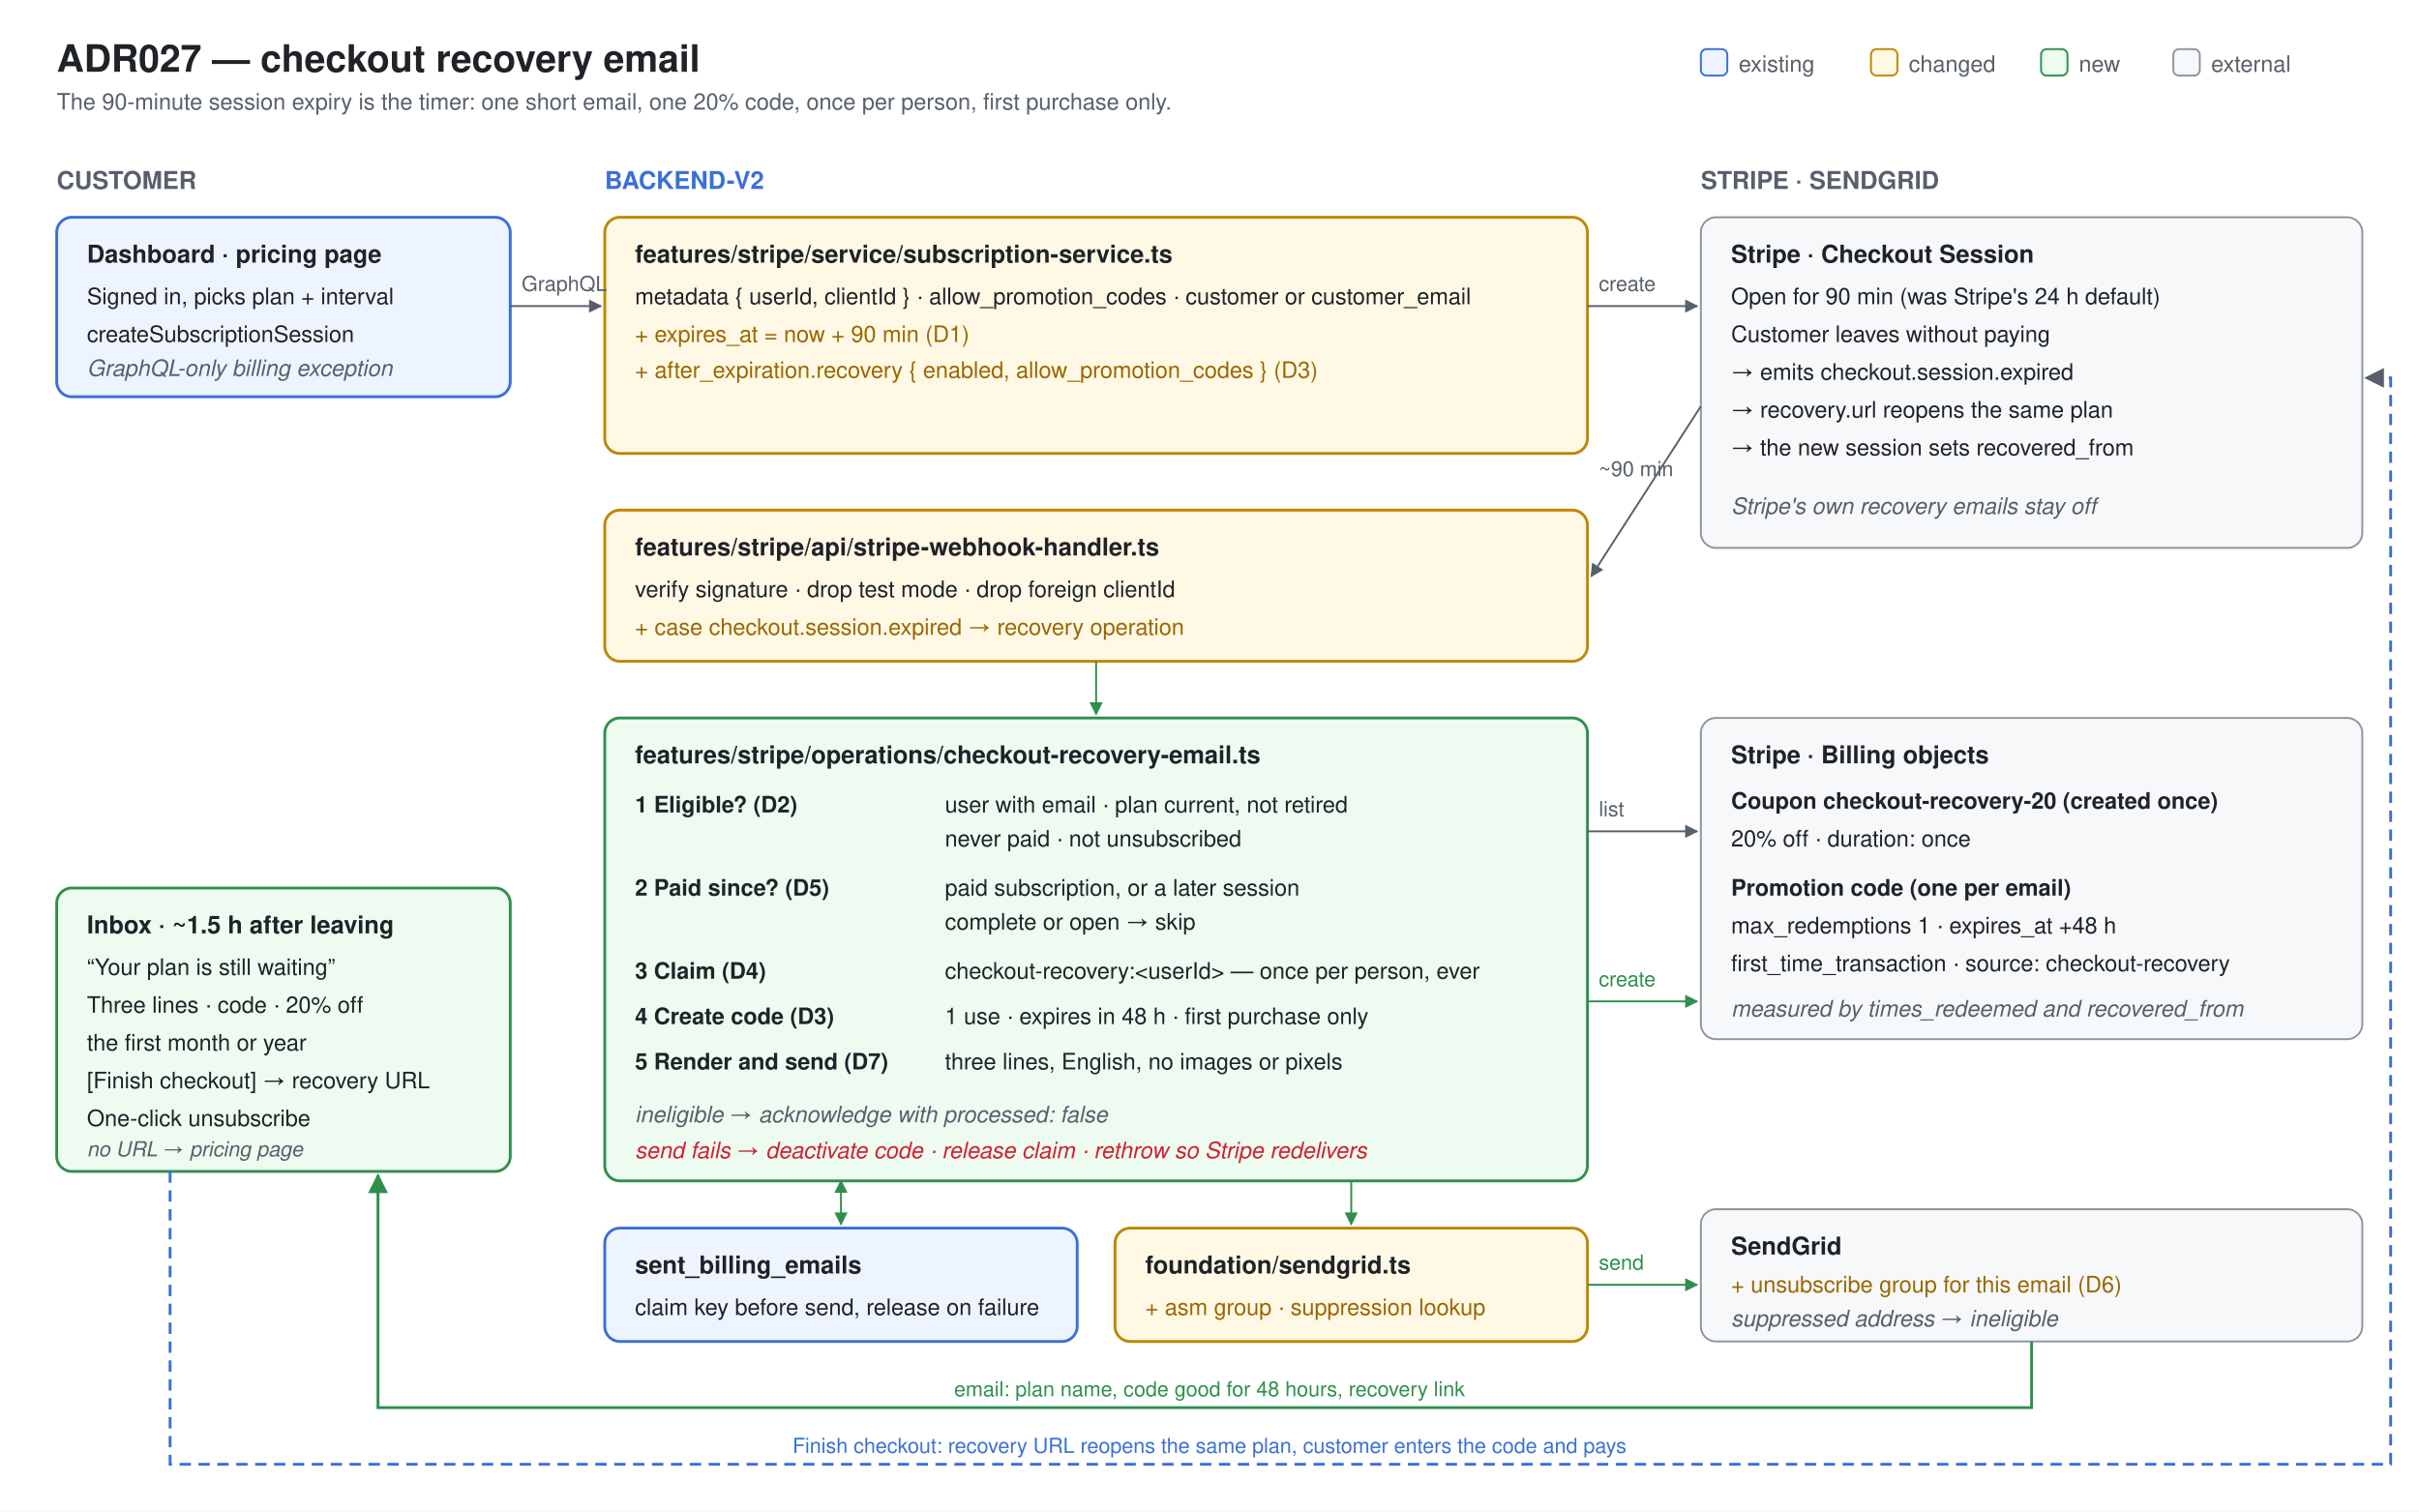
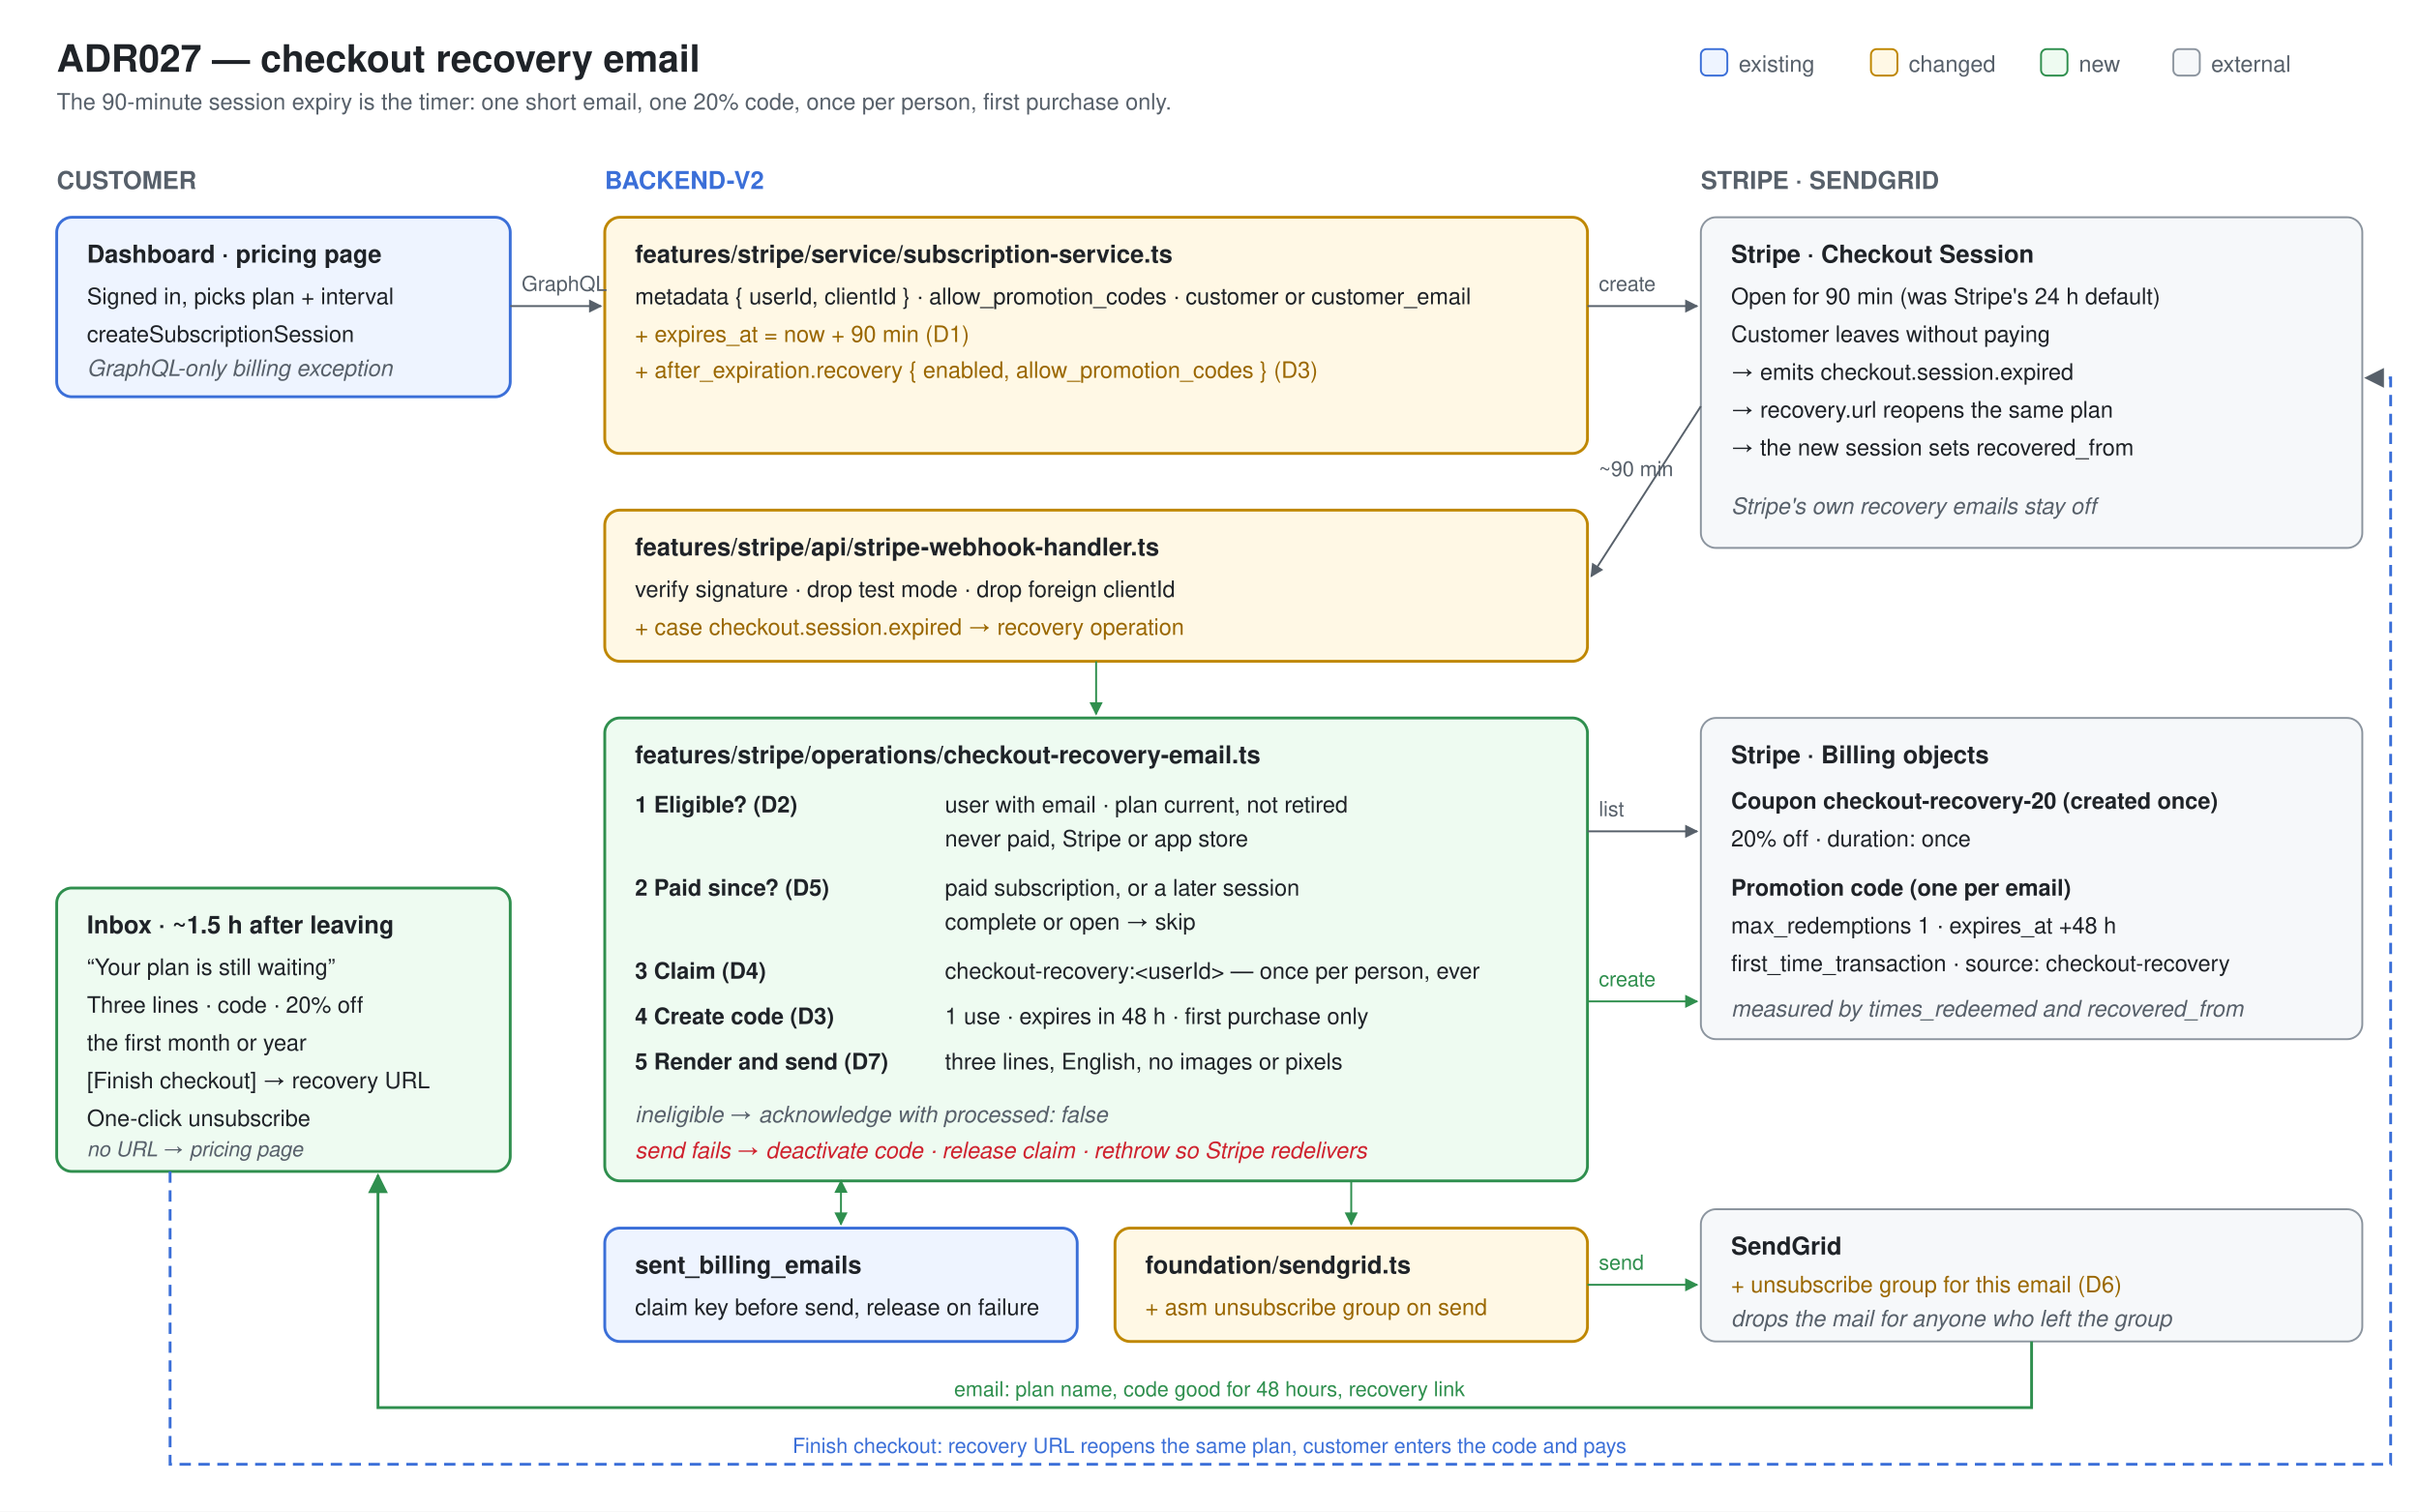
<svg xmlns="http://www.w3.org/2000/svg" viewBox="0 0 1280 800" width="1280" height="800" font-family="-apple-system, BlinkMacSystemFont, 'Segoe UI', Helvetica, Arial, sans-serif" font-size="12" fill="#1f2328">
  <defs>
    <marker id="arrow" viewBox="0 0 10 10" refX="9" refY="5" markerWidth="7" markerHeight="7" orient="auto-start-reverse">
      <path d="M0,0 L10,5 L0,10 z" fill="#57606a" />
    </marker>
    <marker id="arrow-green" viewBox="0 0 10 10" refX="9" refY="5" markerWidth="7" markerHeight="7" orient="auto-start-reverse">
      <path d="M0,0 L10,5 L0,10 z" fill="#2f8f4e" />
    </marker>
  </defs>
  <rect width="1280" height="800" fill="#ffffff" />
  <text x="30" y="38" font-size="20" font-weight="600">ADR027 — checkout recovery email</text>
  <text x="30" y="58" fill="#57606a">The 90-minute session expiry is the timer: one short email, one 20% code, once per person, first purchase only.</text>
  <rect x="900" y="26" width="14" height="14" rx="3" fill="#eef4ff" stroke="#3b6fd8" />
  <text x="920" y="38" fill="#57606a">existing</text>
  <rect x="990" y="26" width="14" height="14" rx="3" fill="#fff8e5" stroke="#bf8700" />
  <text x="1010" y="38" fill="#57606a">changed</text>
  <rect x="1080" y="26" width="14" height="14" rx="3" fill="#eefbf1" stroke="#2f8f4e" />
  <text x="1100" y="38" fill="#57606a">new</text>
  <rect x="1150" y="26" width="14" height="14" rx="3" fill="#f6f8fa" stroke="#8c959f" />
  <text x="1170" y="38" fill="#57606a">external</text>
  <text x="30" y="100" font-size="13" font-weight="600" fill="#57606a">CUSTOMER</text>
  <text x="320" y="100" font-size="13" font-weight="600" fill="#3b6fd8">BACKEND-V2</text>
  <text x="900" y="100" font-size="13" font-weight="600" fill="#57606a">STRIPE · SENDGRID</text>
  <rect x="30" y="115" width="240" height="95" rx="8" fill="#eef4ff" stroke="#3b6fd8" stroke-width="1.5" />
  <text x="46" y="139" font-size="13" font-weight="600">Dashboard · pricing page</text>
  <text x="46" y="161">Signed in, picks plan + interval</text>
  <text x="46" y="181">createSubscriptionSession</text>
  <text x="46" y="199" fill="#57606a" font-style="italic">GraphQL-only billing exception</text>
  <rect x="30" y="470" width="240" height="150" rx="8" fill="#eefbf1" stroke="#2f8f4e" stroke-width="1.5" />
  <text x="46" y="494" font-size="13" font-weight="600">Inbox · ~1.5 h after leaving</text>
  <text x="46" y="516">“Your plan is still waiting”</text>
  <text x="46" y="536">Three lines · code · 20% off</text>
  <text x="46" y="556">the first month or year</text>
  <text x="46" y="576">[Finish checkout] → recovery URL</text>
  <text x="46" y="596">One-click unsubscribe</text>
  <text x="46" y="612" fill="#57606a" font-style="italic" font-size="11">no URL → pricing page</text>
  <rect x="320" y="115" width="520" height="125" rx="8" fill="#fff8e5" stroke="#bf8700" stroke-width="1.5" />
  <text x="336" y="139" font-size="13" font-weight="600">features/stripe/service/subscription-service.ts</text>
  <text x="336" y="161">metadata { userId, clientId } · allow_promotion_codes · customer or customer_email</text>
  <text x="336" y="181" fill="#9a6700">+ expires_at = now + 90 min  (D1)</text>
  <text x="336" y="200" fill="#9a6700">+ after_expiration.recovery { enabled, allow_promotion_codes }  (D3)</text>
  <rect x="320" y="270" width="520" height="80" rx="8" fill="#fff8e5" stroke="#bf8700" stroke-width="1.5" />
  <text x="336" y="294" font-size="13" font-weight="600">features/stripe/api/stripe-webhook-handler.ts</text>
  <text x="336" y="316">verify signature · drop test mode · drop foreign clientId</text>
  <text x="336" y="336" fill="#9a6700">+ case checkout.session.expired → recovery operation</text>
  <rect x="320" y="380" width="520" height="245" rx="8" fill="#eefbf1" stroke="#2f8f4e" stroke-width="1.5" />
  <text x="336" y="404" font-size="13" font-weight="600">features/stripe/operations/checkout-recovery-email.ts</text>
  <text x="336" y="430" font-weight="600">1  Eligible? (D2)</text>
  <text x="500" y="430">user with email · plan current, not retired</text>
-   <text x="500" y="448">never paid · not unsubscribed</text>
+   <text x="500" y="448">never paid, Stripe or app store</text>
  <text x="336" y="474" font-weight="600">2  Paid since? (D5)</text>
  <text x="500" y="474">paid subscription, or a later session</text>
  <text x="500" y="492">complete or open → skip</text>
  <text x="336" y="518" font-weight="600">3  Claim (D4)</text>
  <text x="500" y="518">checkout-recovery:&lt;userId&gt; — once per person, ever</text>
  <text x="336" y="542" font-weight="600">4  Create code (D3)</text>
  <text x="500" y="542">1 use · expires in 48 h · first purchase only</text>
  <text x="336" y="566" font-weight="600">5  Render and send (D7)</text>
  <text x="500" y="566">three lines, English, no images or pixels</text>
  <text x="336" y="594" fill="#57606a" font-style="italic">ineligible → acknowledge with processed: false</text>
  <text x="336" y="613" fill="#cf222e" font-style="italic">send fails → deactivate code · release claim · rethrow so Stripe redelivers</text>
  <rect x="320" y="650" width="250" height="60" rx="8" fill="#eef4ff" stroke="#3b6fd8" stroke-width="1.5" />
  <text x="336" y="674" font-size="13" font-weight="600">sent_billing_emails</text>
  <text x="336" y="696">claim key before send, release on failure</text>
  <rect x="590" y="650" width="250" height="60" rx="8" fill="#fff8e5" stroke="#bf8700" stroke-width="1.5" />
  <text x="606" y="674" font-size="13" font-weight="600">foundation/sendgrid.ts</text>
-   <text x="606" y="696" fill="#9a6700">+ asm group · suppression lookup</text>
+   <text x="606" y="696" fill="#9a6700">+ asm unsubscribe group on send</text>
  <rect x="900" y="115" width="350" height="175" rx="8" fill="#f6f8fa" stroke="#8c959f" />
  <text x="916" y="139" font-size="13" font-weight="600">Stripe · Checkout Session</text>
  <text x="916" y="161">Open for 90 min (was Stripe's 24 h default)</text>
  <text x="916" y="181">Customer leaves without paying</text>
  <text x="916" y="201">→ emits checkout.session.expired</text>
  <text x="916" y="221">→ recovery.url reopens the same plan</text>
  <text x="916" y="241">→ the new session sets recovered_from</text>
  <text x="916" y="272" fill="#57606a" font-style="italic">Stripe's own recovery emails stay off</text>
  <rect x="900" y="380" width="350" height="170" rx="8" fill="#f6f8fa" stroke="#8c959f" />
  <text x="916" y="404" font-size="13" font-weight="600">Stripe · Billing objects</text>
  <text x="916" y="428" font-weight="600">Coupon checkout-recovery-20 (created once)</text>
  <text x="916" y="448">20% off · duration: once</text>
  <text x="916" y="474" font-weight="600">Promotion code (one per email)</text>
  <text x="916" y="494">max_redemptions 1 · expires_at +48 h</text>
  <text x="916" y="514">first_time_transaction · source: checkout-recovery</text>
  <text x="916" y="538" fill="#57606a" font-style="italic">measured by times_redeemed and recovered_from</text>
  <rect x="900" y="640" width="350" height="70" rx="8" fill="#f6f8fa" stroke="#8c959f" />
  <text x="916" y="664" font-size="13" font-weight="600">SendGrid</text>
  <text x="916" y="684" fill="#9a6700">+ unsubscribe group for this email (D6)</text>
-   <text x="916" y="702" fill="#57606a" font-style="italic">suppressed address → ineligible</text>
+   <text x="916" y="702" fill="#57606a" font-style="italic">drops the mail for anyone who left the group</text>
  <line x1="270" y1="162" x2="318" y2="162" stroke="#57606a" marker-end="url(#arrow)" />
  <text x="276" y="154" fill="#57606a" font-size="11">GraphQL</text>
  <line x1="840" y1="162" x2="898" y2="162" stroke="#57606a" marker-end="url(#arrow)" />
  <text x="846" y="154" fill="#57606a" font-size="11">create</text>
  <line x1="900" y1="215" x2="842" y2="305" stroke="#57606a" marker-end="url(#arrow)" />
  <text x="846" y="252" fill="#57606a" font-size="11">~90 min</text>
  <line x1="580" y1="350" x2="580" y2="378" stroke="#2f8f4e" marker-end="url(#arrow-green)" />
  <line x1="840" y1="440" x2="898" y2="440" stroke="#57606a" marker-end="url(#arrow)" />
  <text x="846" y="432" fill="#57606a" font-size="11">list</text>
  <line x1="840" y1="530" x2="898" y2="530" stroke="#2f8f4e" marker-end="url(#arrow-green)" />
  <text x="846" y="522" fill="#2f8f4e" font-size="11">create</text>
  <line x1="445" y1="625" x2="445" y2="648" stroke="#2f8f4e" marker-end="url(#arrow-green)" marker-start="url(#arrow-green)" />
  <line x1="715" y1="625" x2="715" y2="648" stroke="#2f8f4e" marker-end="url(#arrow-green)" />
  <line x1="840" y1="680" x2="898" y2="680" stroke="#2f8f4e" marker-end="url(#arrow-green)" />
  <text x="846" y="672" fill="#2f8f4e" font-size="11">send</text>
  <path d="M1075,710 V745 H200 V622" fill="none" stroke="#2f8f4e" stroke-width="1.5" marker-end="url(#arrow-green)" />
  <text x="640" y="739" fill="#2f8f4e" font-size="11" text-anchor="middle">email: plan name, code good for 48 hours, recovery link</text>
  <path d="M90,620 V775 H1265 V200 H1252" fill="none" stroke="#3b6fd8" stroke-width="1.5" stroke-dasharray="6 4" marker-end="url(#arrow)" />
  <text x="640" y="769" fill="#3b6fd8" font-size="11" text-anchor="middle">Finish checkout: recovery URL reopens the same plan, customer enters the code and pays</text>
</svg>
